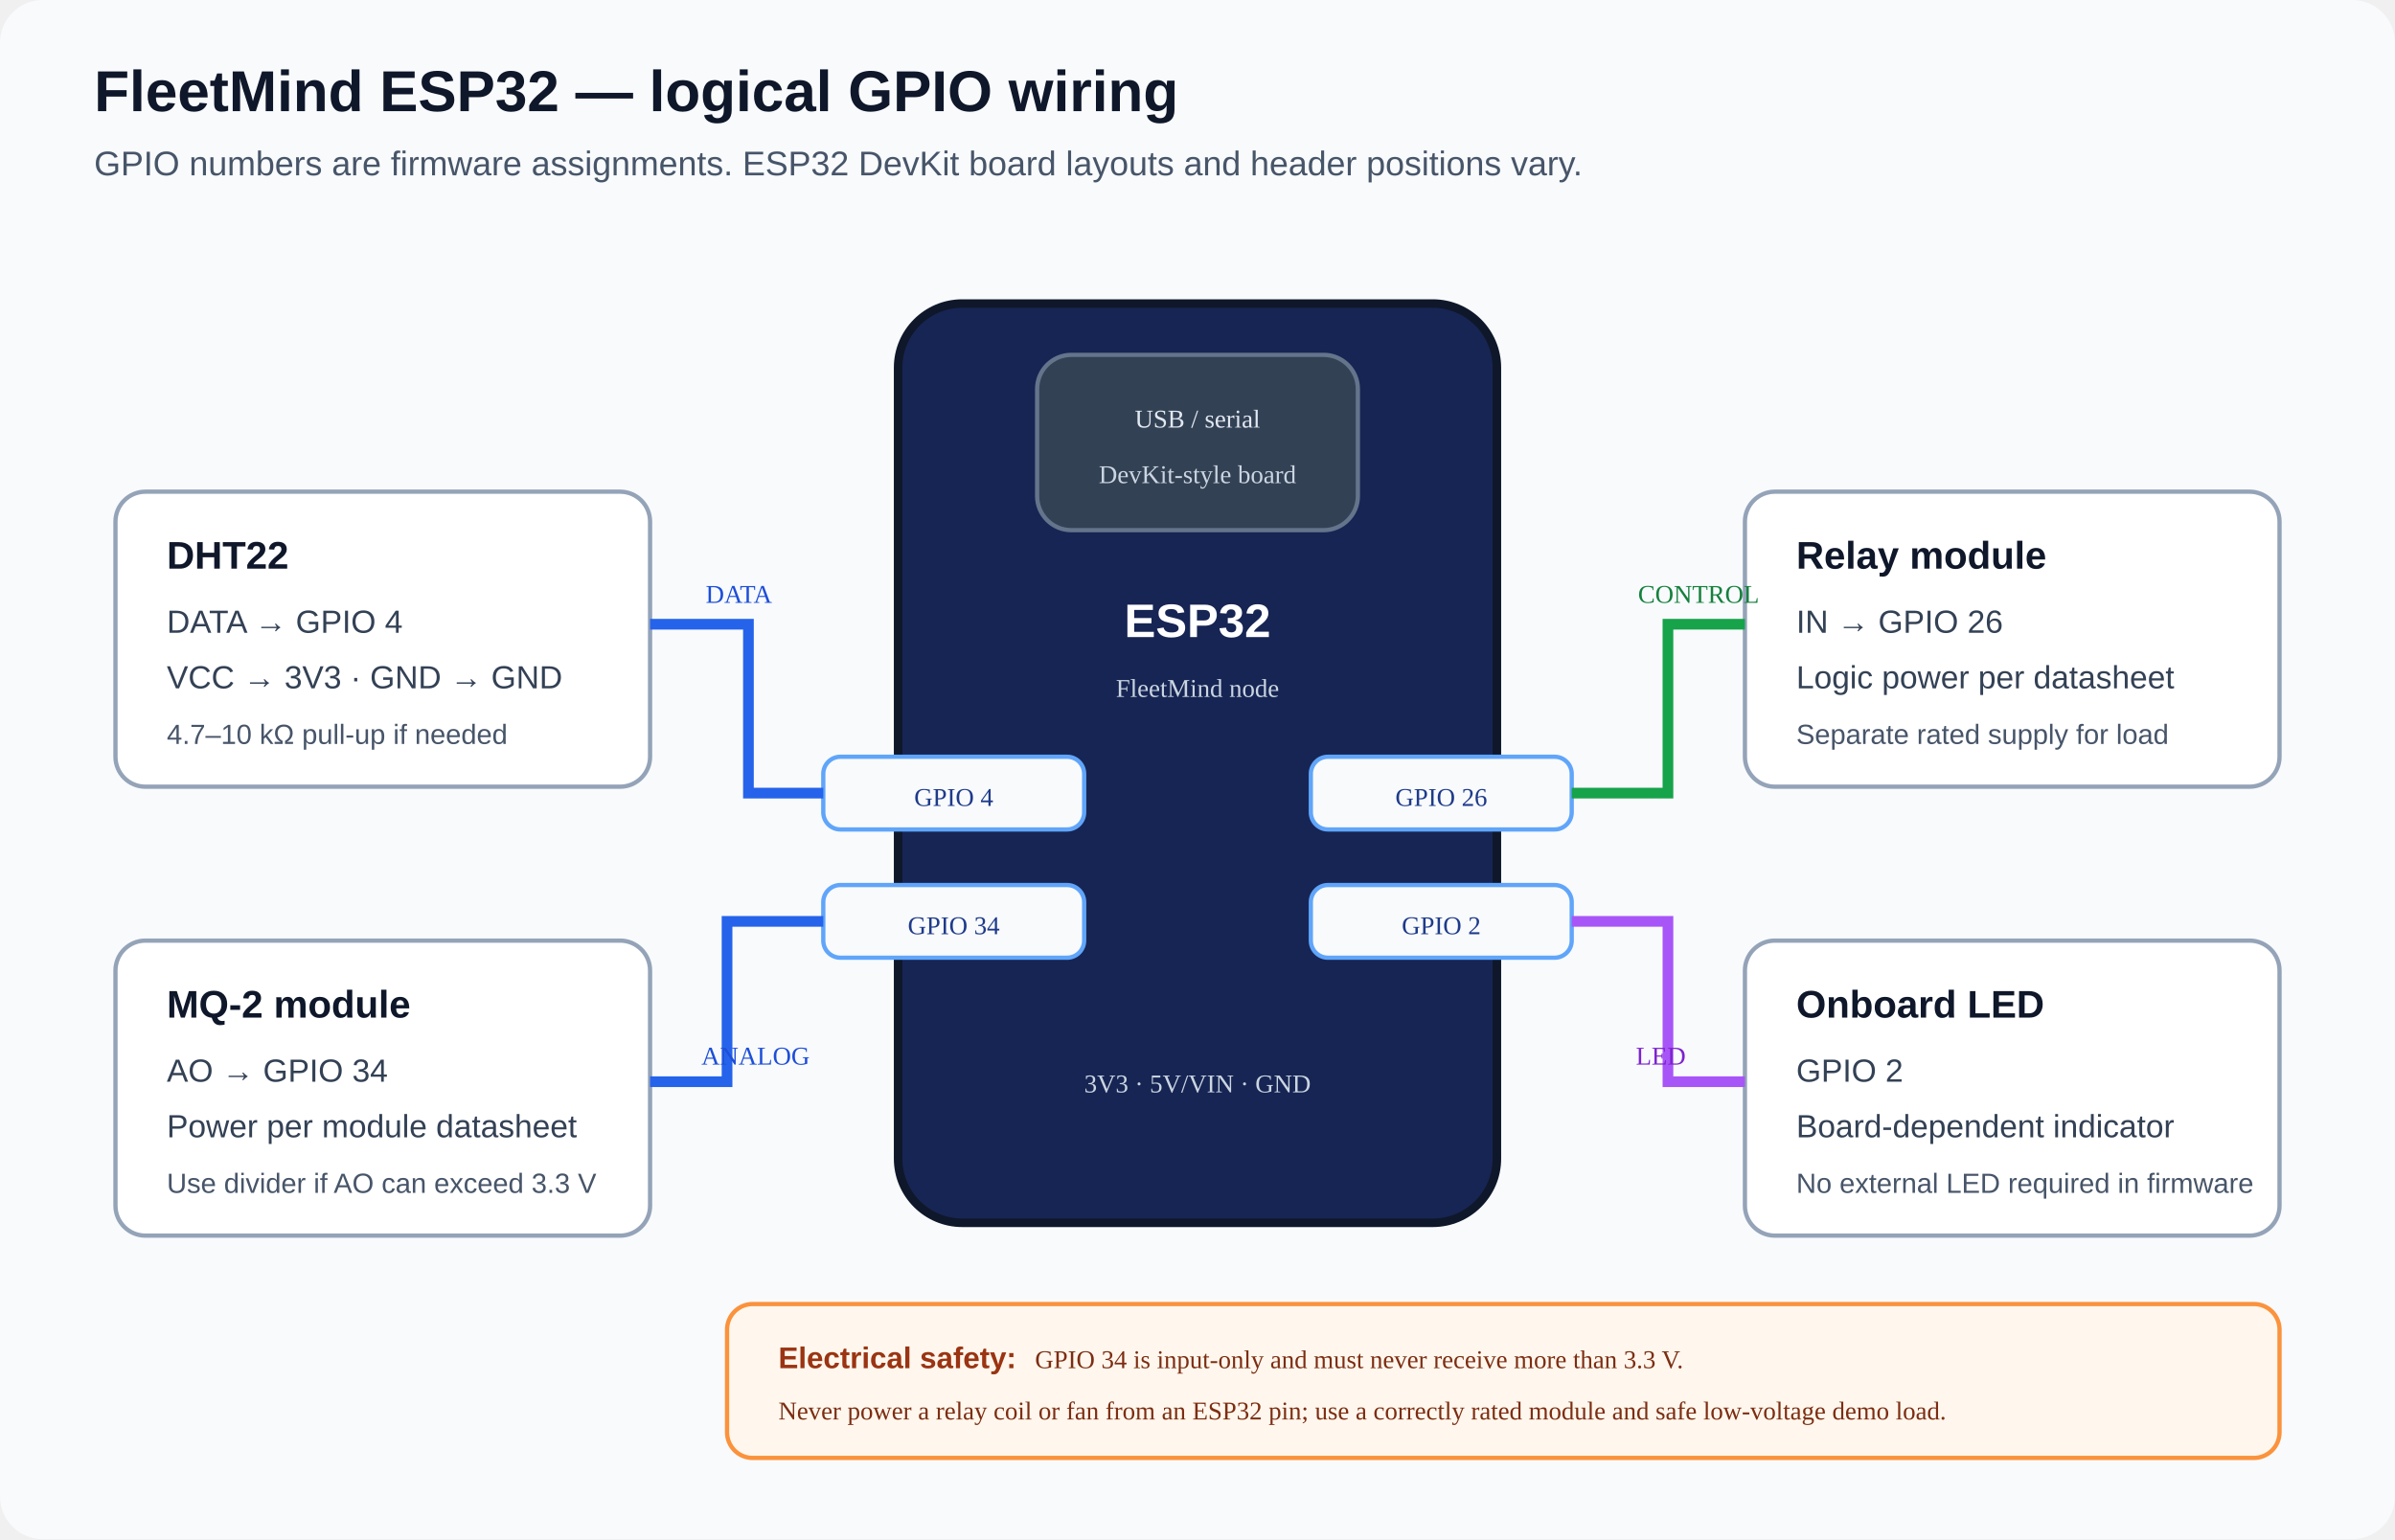
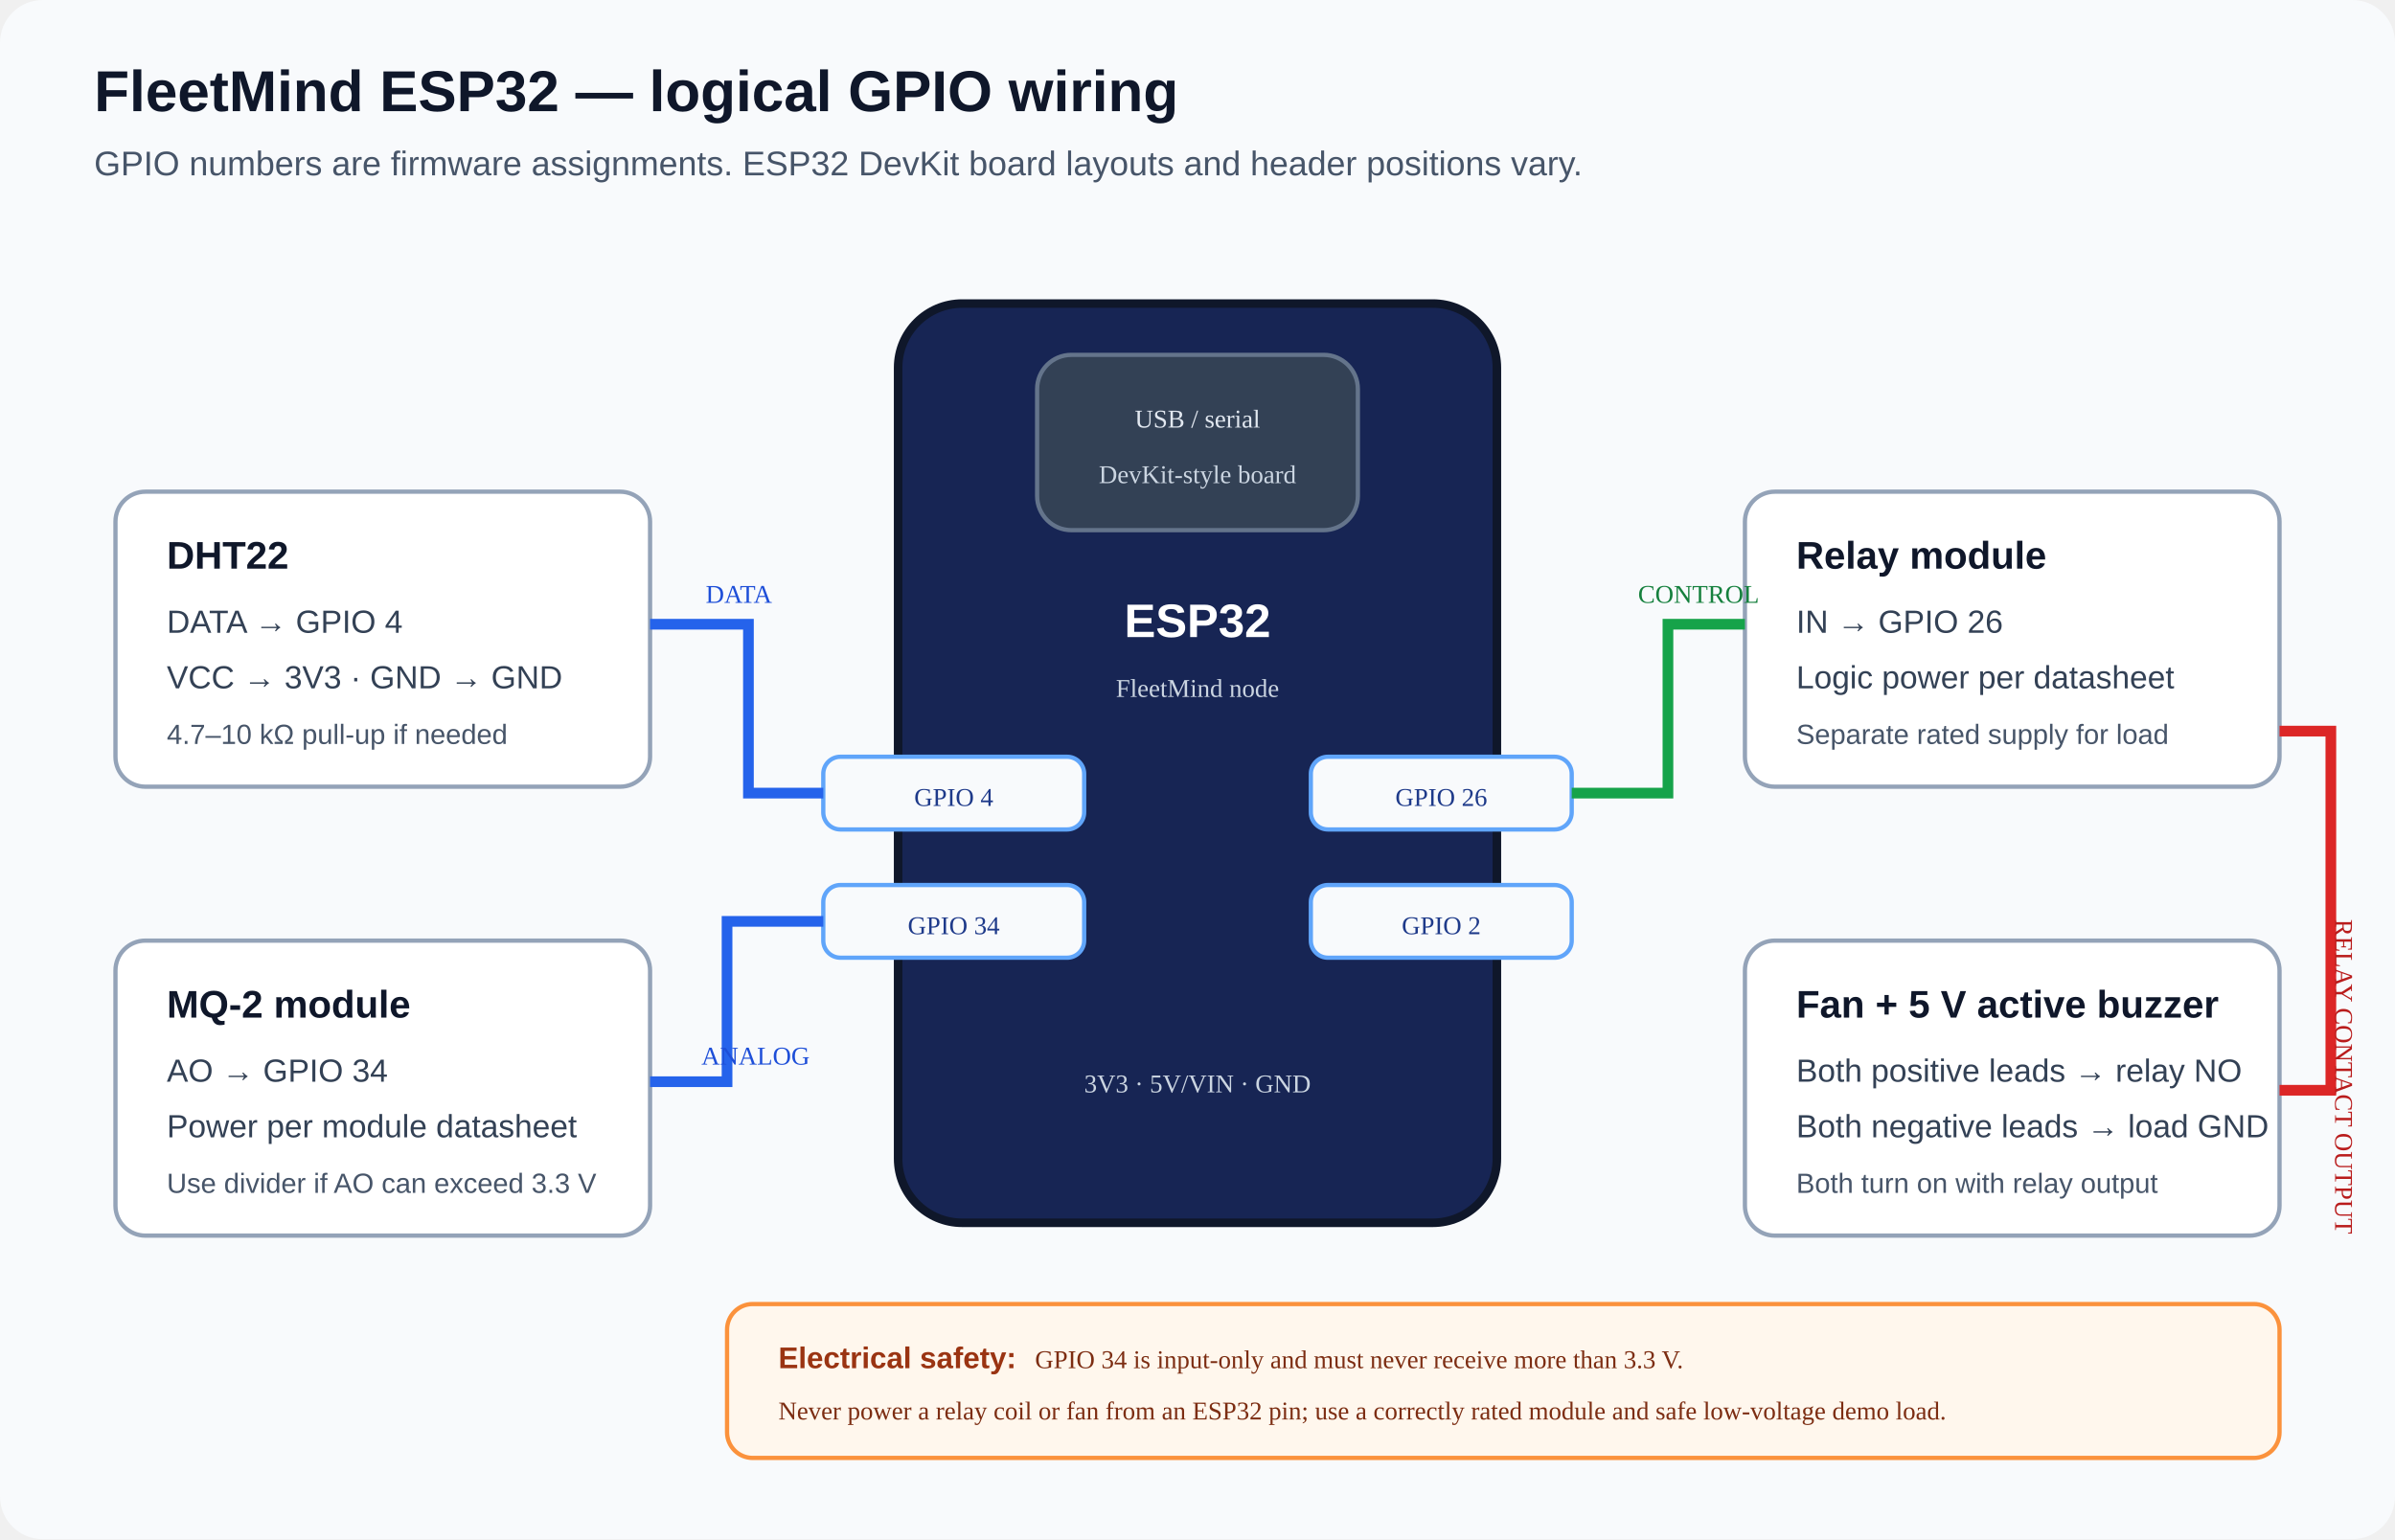
<svg xmlns="http://www.w3.org/2000/svg" width="1120" height="720" viewBox="0 0 1120 720" role="img" aria-labelledby="title desc">
  <defs>
    <style>
      .bg{fill:#f8fafc}.board{fill:#172554;stroke:#0f172a;stroke-width:4}.module{fill:#fff;stroke:#94a3b8;stroke-width:2}.title{font:700 27px Arial,sans-serif;fill:#0f172a}.sub{font:16px Arial,sans-serif;fill:#475569}.boardTitle{font:700 22px Arial,sans-serif;fill:#fff}.pin{font:700 16px Arial,sans-serif;fill:#e2e8f0}.label{font:700 18px Arial,sans-serif;fill:#0f172a}.body{font:15px Arial,sans-serif;fill:#334155}.small{font:13px Arial,sans-serif;fill:#475569}.wireData{stroke:#2563eb;stroke-width:5;fill:none}.wirePower{stroke:#dc2626;stroke-width:5;fill:none}.wireGround{stroke:#475569;stroke-width:5;fill:none}.wireAct{stroke:#16a34a;stroke-width:5;fill:none}.wireLed{stroke:#a855f7;stroke-width:5;fill:none}.gpio{fill:#f8fafc;stroke:#60a5fa;stroke-width:2}.warn{fill:#fff7ed;stroke:#fb923c;stroke-width:2}.warnText{font:700 14px Arial,sans-serif;fill:#9a3412}
    </style>
  </defs>
  <rect class="bg" x="0" y="0" width="1120" height="720" rx="20" />
  <text class="title" x="44" y="52">FleetMind ESP32 — logical GPIO wiring</text>
  <text class="sub" x="44" y="82">GPIO numbers are firmware assignments. ESP32 DevKit board layouts and header positions vary.</text>
  <rect class="board" x="420" y="142" width="280" height="430" rx="30" />
  <rect x="485" y="166" width="150" height="82" rx="16" fill="#334155" stroke="#64748b" stroke-width="2" />
  <text x="560" y="200" text-anchor="middle" font="700 16px Arial" fill="#e2e8f0">USB / serial</text>
  <text x="560" y="226" text-anchor="middle" font="14px Arial" fill="#cbd5e1">DevKit-style board</text>
  <text class="boardTitle" x="560" y="298" text-anchor="middle">ESP32</text>
  <text x="560" y="326" text-anchor="middle" font="15px Arial" fill="#cbd5e1">FleetMind node</text>
  <rect class="gpio" x="385" y="354" width="122" height="34" rx="8" />
  <text x="446" y="377" text-anchor="middle" font="700 15px Arial" fill="#1e3a8a">GPIO 4</text>
  <rect class="gpio" x="385" y="414" width="122" height="34" rx="8" />
  <text x="446" y="437" text-anchor="middle" font="700 15px Arial" fill="#1e3a8a">GPIO 34</text>
  <rect class="gpio" x="613" y="354" width="122" height="34" rx="8" />
  <text x="674" y="377" text-anchor="middle" font="700 15px Arial" fill="#1e3a8a">GPIO 26</text>
  <rect class="gpio" x="613" y="414" width="122" height="34" rx="8" />
  <text x="674" y="437" text-anchor="middle" font="700 15px Arial" fill="#1e3a8a">GPIO 2</text>
  <text x="560" y="511" text-anchor="middle" font="14px Arial" fill="#cbd5e1">3V3 · 5V/VIN · GND</text>
  <rect class="module" x="54" y="230" width="250" height="138" rx="14" />
  <text class="label" x="78" y="266">DHT22</text>
  <text class="body" x="78" y="296">DATA → GPIO 4</text>
  <text class="body" x="78" y="322">VCC → 3V3 · GND → GND</text>
  <text class="small" x="78" y="348">4.7–10 kΩ pull-up if needed</text>
  <rect class="module" x="54" y="440" width="250" height="138" rx="14" />
  <text class="label" x="78" y="476">MQ-2 module</text>
  <text class="body" x="78" y="506">AO → GPIO 34</text>
  <text class="body" x="78" y="532">Power per module datasheet</text>
  <text class="small" x="78" y="558">Use divider if AO can exceed 3.3 V</text>
  <rect class="module" x="816" y="230" width="250" height="138" rx="14" />
  <text class="label" x="840" y="266">Relay module</text>
  <text class="body" x="840" y="296">IN → GPIO 26</text>
  <text class="body" x="840" y="322">Logic power per datasheet</text>
  <text class="small" x="840" y="348">Separate rated supply for load</text>
  <rect class="module" x="816" y="440" width="250" height="138" rx="14" />
-   <text class="label" x="840" y="476">Onboard LED</text>
-   <text class="body" x="840" y="506">GPIO 2</text>
-   <text class="body" x="840" y="532">Board-dependent indicator</text>
-   <text class="small" x="840" y="558">No external LED required in firmware</text>
+   <text class="label" x="840" y="476">Fan + 5 V active buzzer</text>
+   <text class="body" x="840" y="506">Both positive leads → relay NO</text>
+   <text class="body" x="840" y="532">Both negative leads → load GND</text>
+   <text class="small" x="840" y="558">Both turn on with relay output</text>
  <path class="wireData" d="M304 292 H350 V371 H385" />
  <path class="wireData" d="M304 506 H340 V431 H385" />
  <path class="wireAct" d="M735 371 H780 V292 H816" />
-   <path class="wireLed" d="M735 431 H780 V506 H816" />
+   <path class="wirePower" d="M1066 342 H1090 V510 H1066" />
  <text x="330" y="282" font="12px Arial" fill="#1d4ed8">DATA</text>
  <text x="328" y="498" font="12px Arial" fill="#1d4ed8">ANALOG</text>
  <text x="766" y="282" font="12px Arial" fill="#15803d">CONTROL</text>
-   <text x="765" y="498" font="12px Arial" fill="#7e22ce">LED</text>
+   <text x="1092" y="430" font="12px Arial" fill="#b91c1c" transform="rotate(90 1092 430)">RELAY CONTACT OUTPUT</text>
  <rect class="warn" x="340" y="610" width="726" height="72" rx="12" />
  <text class="warnText" x="364" y="640">Electrical safety:</text>
  <text x="484" y="640" font="14px Arial" fill="#7c2d12">GPIO 34 is input-only and must never receive more than 3.3 V.</text>
  <text x="364" y="664" font="14px Arial" fill="#7c2d12">Never power a relay coil or fan from an ESP32 pin; use a correctly rated module and safe low-voltage demo load.</text>
</svg>
